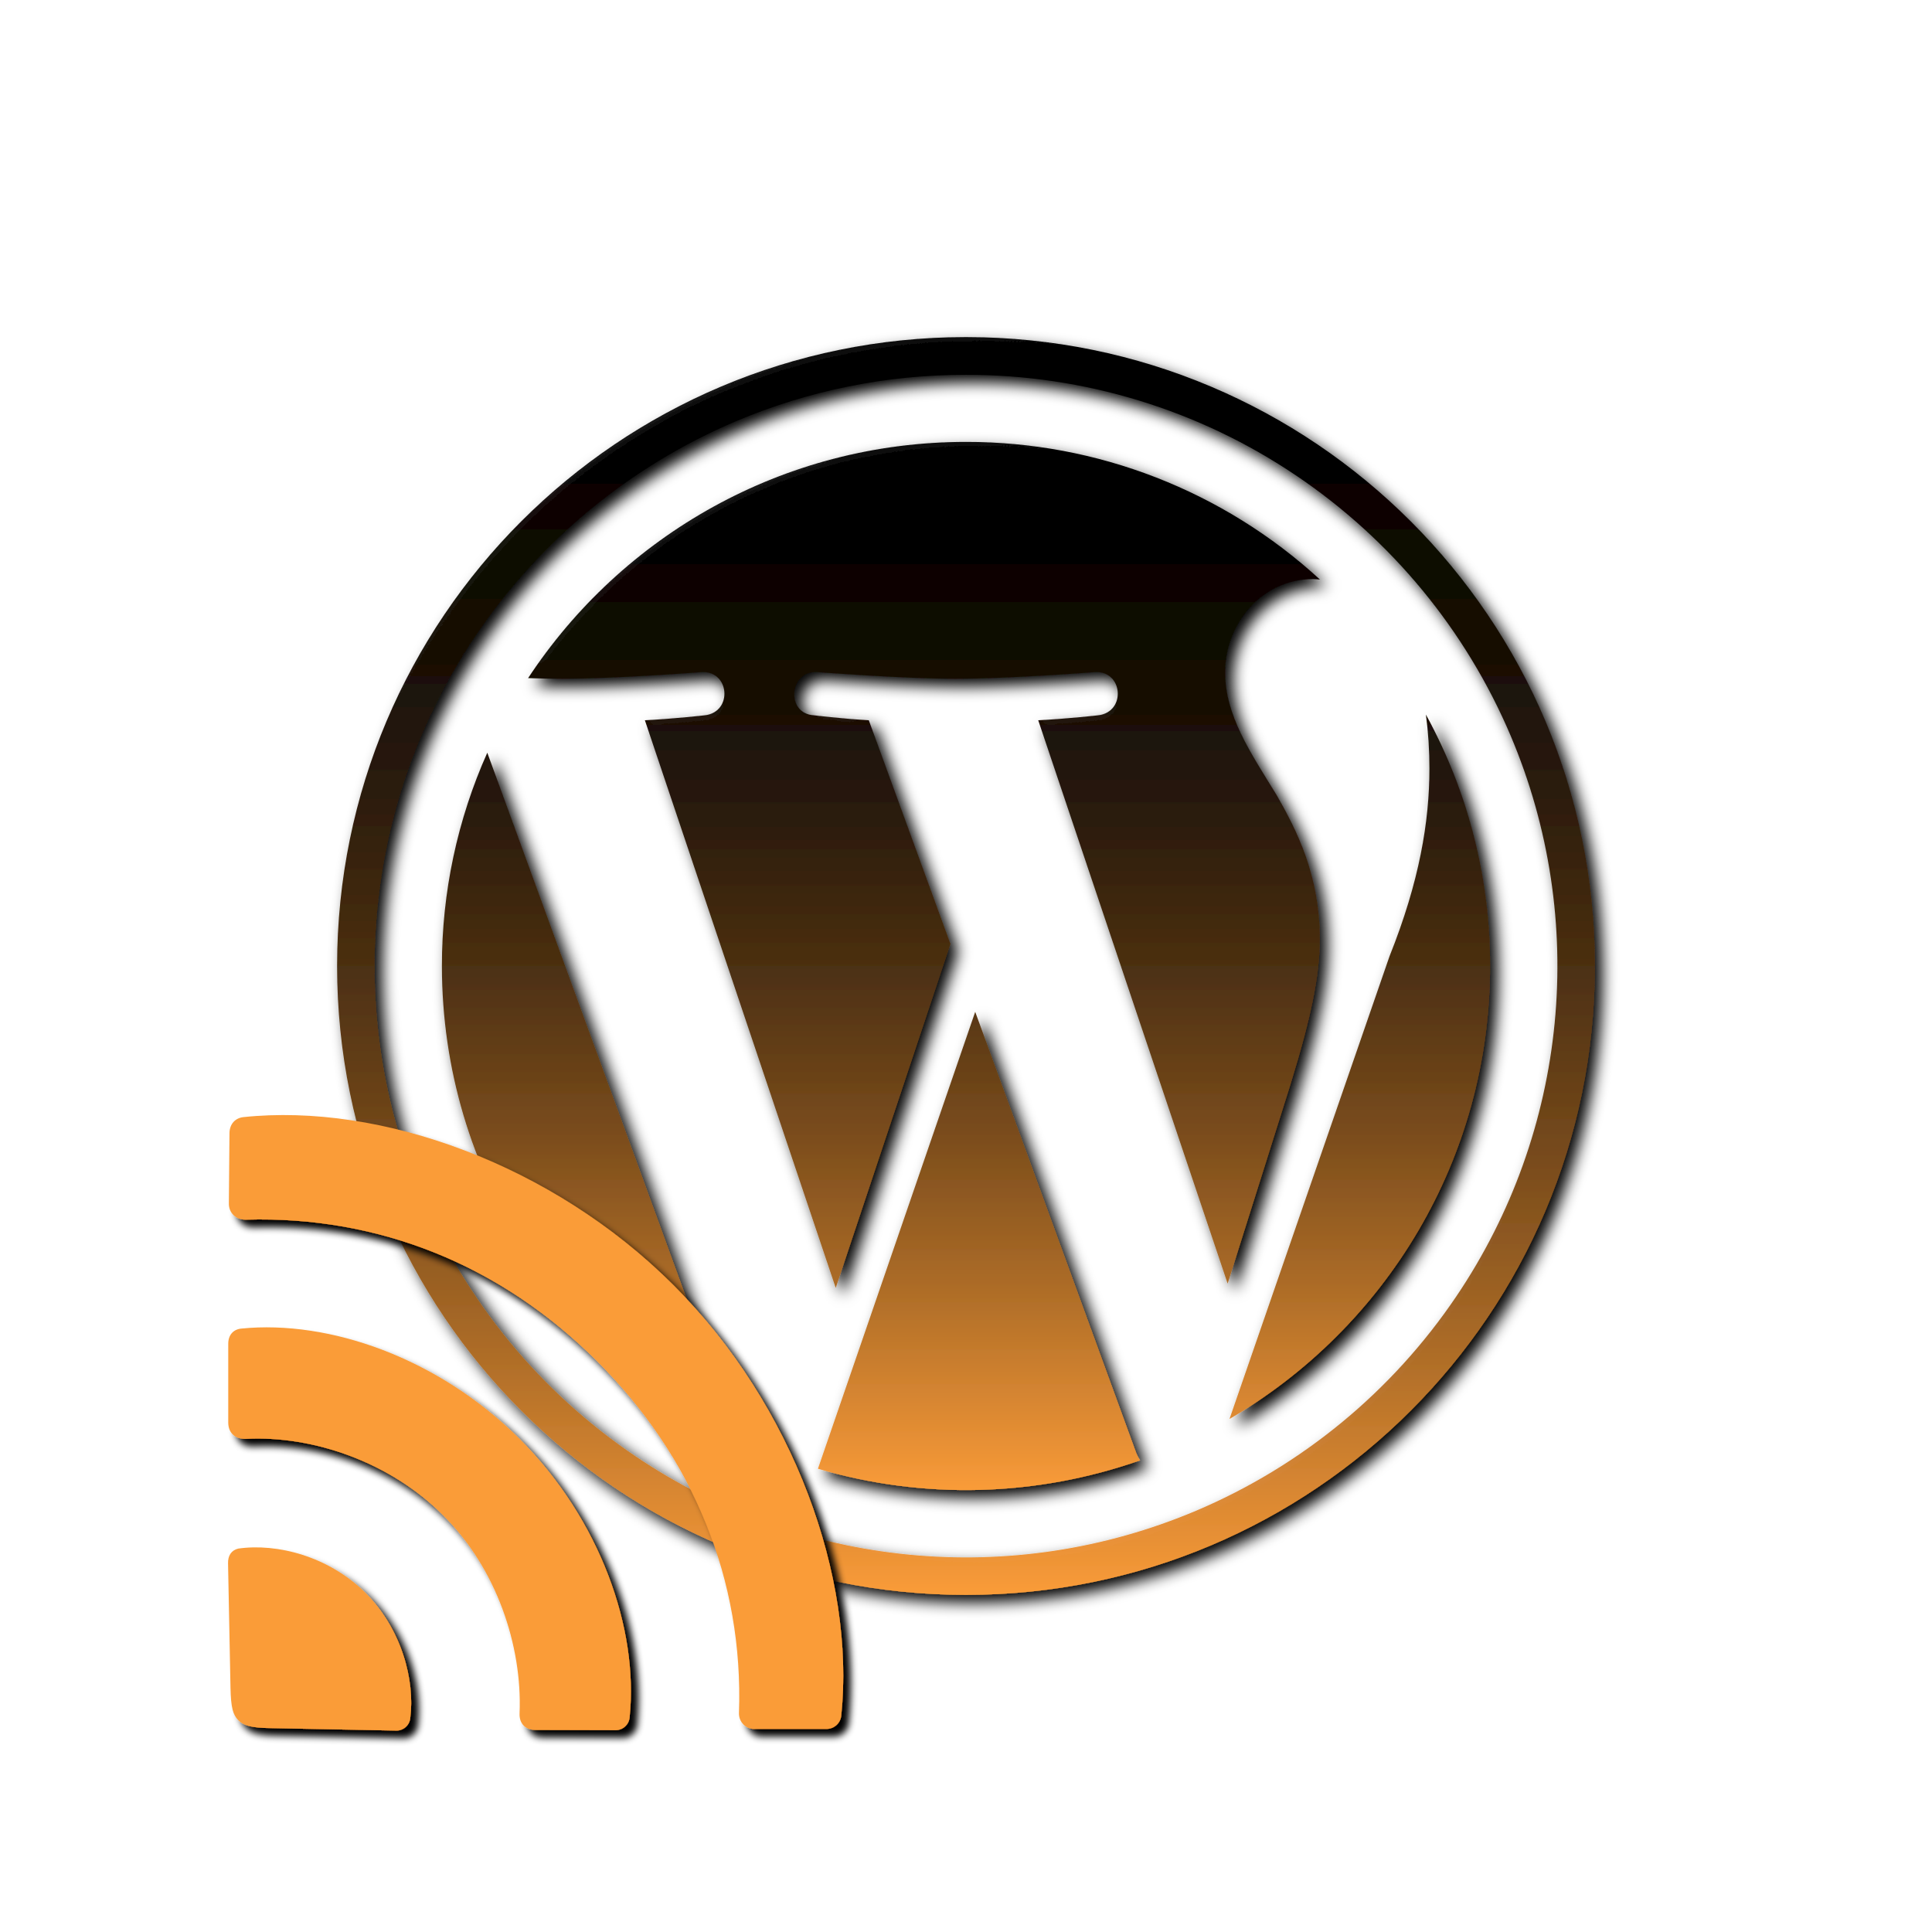
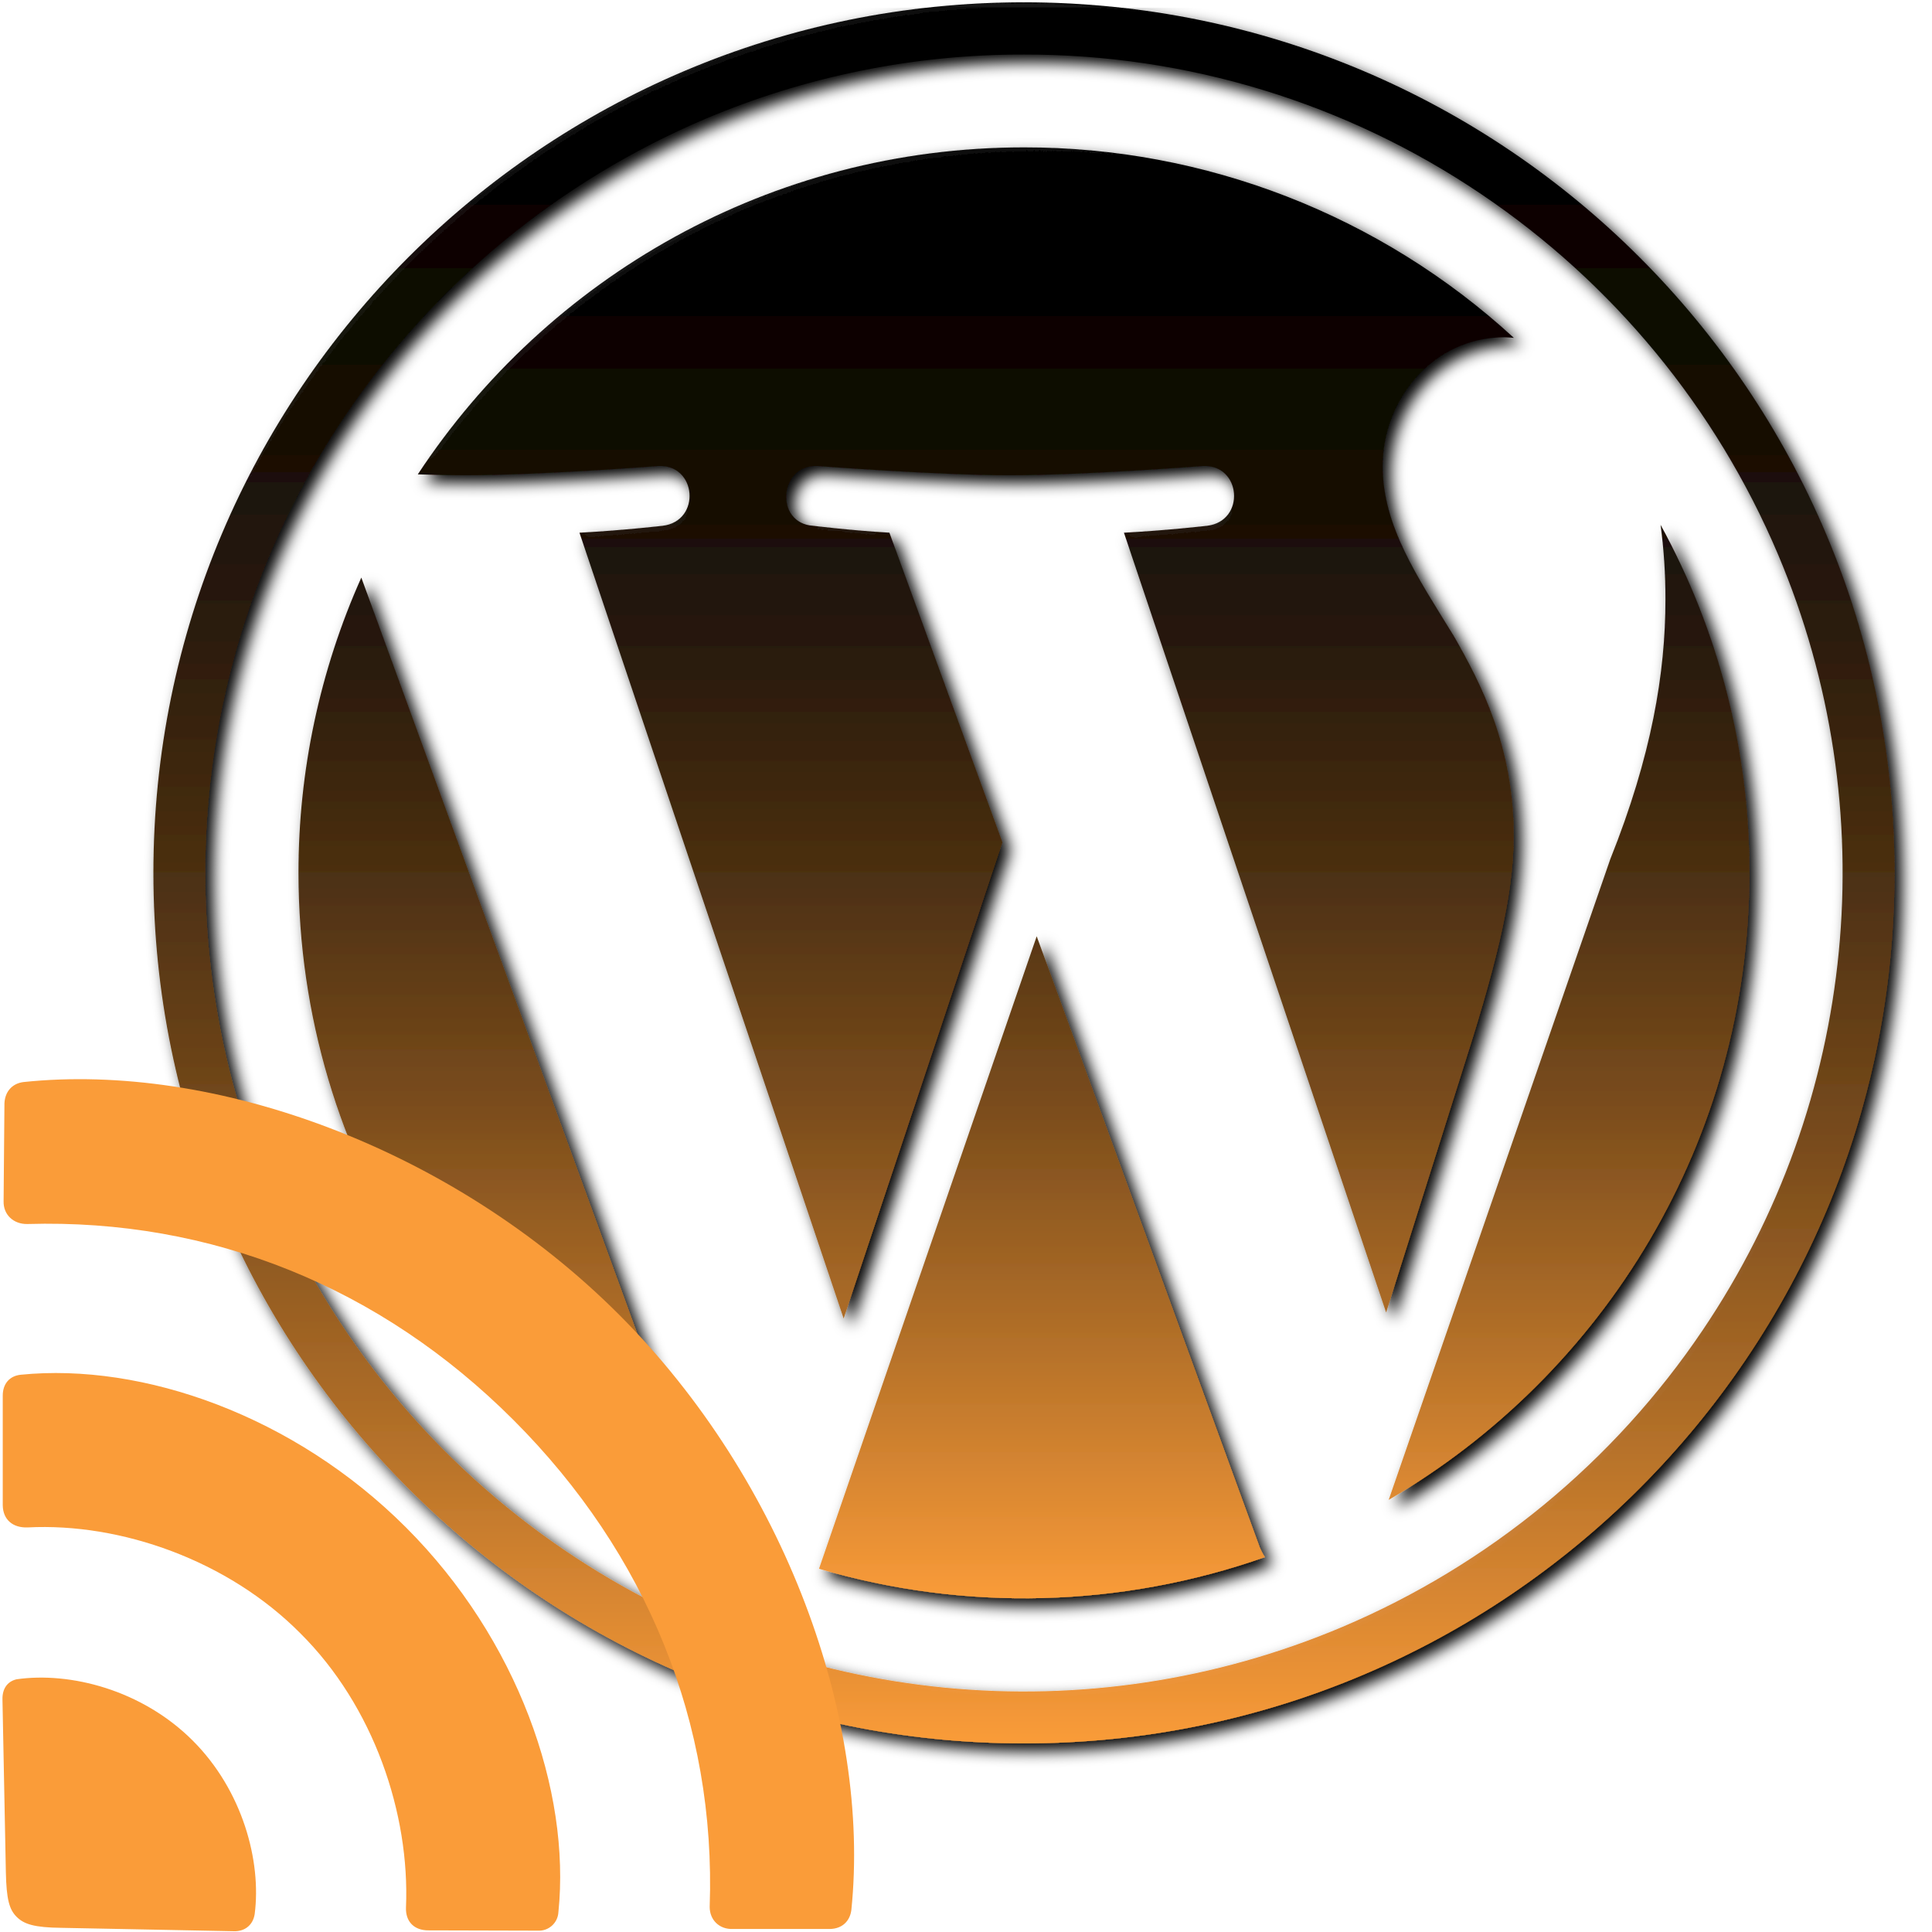
- <svg xmlns="http://www.w3.org/2000/svg" xmlns:xlink="http://www.w3.org/1999/xlink" id="Logo" viewBox="0 0 1024 1024">
+ <svg xmlns="http://www.w3.org/2000/svg" xmlns:xlink="http://www.w3.org/1999/xlink" id="icon" viewBox="0 0 1024 1024">
  <defs>
-     <style>.cls-1{fill:url(#linear-gradient);}.cls-1,.cls-2{filter:url(#AI_BevelShadow_1);}.cls-2{fill:url(#linear-gradient-2);}.cls-3{filter:url(#AI_Shadow_1);}.cls-4{fill:#fa9c39;}</style>
-     <linearGradient id="linear-gradient" x1="512" y1="845.333" x2="512" y2="178.667" gradientUnits="userSpaceOnUse">
+     <style>.cls-1{fill:url(#linear-gradient);}.cls-1,.cls-2{filter:url(#AI_BevelShadow_1);}.cls-2{fill:url(#linear-gradient-2);}.cls-3{fill:#fa9c39;}</style>
+     <linearGradient id="linear-gradient" x1="542.72" y1="924.04" x2="542.72" y2="1.218" gradientUnits="userSpaceOnUse">
      <stop offset="0" stop-color="#fa9c39" />
      <stop offset="0.028" stop-color="#ee9436" />
      <stop offset="0.185" stop-color="#b06e28" />
      <stop offset="0.341" stop-color="#7a4c1c" />
      <stop offset="0.491" stop-color="#4e3112" />
      <stop offset="0.635" stop-color="#2c1c0a" />
      <stop offset="0.771" stop-color="#140c05" />
      <stop offset="0.896" stop-color="#050301" />
      <stop offset="1" />
    </linearGradient>
    <filter id="AI_BevelShadow_1" x="-20%" y="-20%" width="140%" height="140%" name="AI_BevelShadow_1">
      <feGaussianBlur result="blur" stdDeviation="4" in="SourceAlpha" />
      <feOffset result="offsetBlur" dx="4" dy="4" in="blur" />
-       <feSpecularLighting result="specOut" surfaceScale="5" specularExponent="10" in="blur">
+       <feSpecularLighting result="specOut" specularExponent="10" surfaceScale="5" in="blur">
        <fePointLight x="-5000" y="-10000" z="-20000" />
      </feSpecularLighting>
      <feComposite result="specOut" operator="in" in="specOut" in2="SourceAlpha" />
-       <feComposite result="litPaint" operator="arithmetic" k2="1" k3="1" in="SourceGraphic" in2="specOut" />
+       <feComposite result="litPaint" k2="1" k3="1" operator="arithmetic" in="SourceGraphic" in2="specOut" />
      <feMerge>
        <feMergeNode in="offsetBlur" />
        <feMergeNode in="litPaint" />
      </feMerge>
    </filter>
-     <linearGradient id="linear-gradient-2" x1="512" y1="789.778" x2="512" y2="234.222" xlink:href="#linear-gradient" />
-     <filter id="AI_Shadow_1" name="AI_Shadow_1">
-       <feGaussianBlur result="blur" stdDeviation="2" in="SourceAlpha" />
-       <feOffset result="offsetBlurredAlpha" dx="4" dy="4" in="blur" />
-       <feMerge>
-         <feMergeNode in="offsetBlurredAlpha" />
-         <feMergeNode in="SourceGraphic" />
-       </feMerge>
-     </filter>
+     <linearGradient id="linear-gradient-2" x1="542.72" y1="847.138" x2="542.72" y2="78.12" xlink:href="#linear-gradient" />
  </defs>
  <g id="W_Mark" data-name="W Mark">
-     <path class="cls-1" d="M512,198.667a311.776,311.776,0,0,1,175.174,53.501A314.305,314.305,0,0,1,800.718,390.043a312.895,312.895,0,0,1-28.886,297.131A314.307,314.307,0,0,1,633.957,800.718a312.895,312.895,0,0,1-297.131-28.885A314.305,314.305,0,0,1,223.282,633.957a312.895,312.895,0,0,1,28.885-297.131A314.307,314.307,0,0,1,390.043,223.282,311.353,311.353,0,0,1,512,198.667m0-20C327.905,178.667,178.667,327.905,178.667,512S327.905,845.333,512,845.333,845.333,696.095,845.333,512,696.095,178.667,512,178.667Z" />
-     <path class="cls-2" d="M234.222,511.99c0,109.945,63.89,204.968,156.56,249.988L258.275,398.945A276.697,276.697,0,0,0,234.222,511.99ZM699.523,497.98c0-34.34-12.335-58.108-22.899-76.605-14.082-22.892-27.286-42.259-27.286-65.15,0-25.53,19.36-49.298,46.647-49.298,1.233,0,2.4.148,3.597.225A276.74,276.74,0,0,0,512,234.222c-97.05,0-182.422,49.795-232.092,125.197,6.522.206,12.667.337,17.878.337,29.048,0,74.034-3.531,74.034-3.531,14.966-.877,16.736,21.122,1.776,22.891,0,0-15.053,1.763-31.789,2.639l101.15,300.883,60.797-182.31L460.481,381.756c-14.966-.877-29.135-2.639-29.135-2.639-14.974-.884-13.219-23.768,1.762-22.891,0,0,45.863,3.531,73.157,3.531,29.048,0,74.042-3.531,74.042-3.531,14.974-.877,16.736,21.122,1.77,22.891,0,0-15.068,1.763-31.79,2.639l100.386,298.592,28.656-90.802C692.06,549.864,699.523,521.749,699.523,497.98ZM516.88,536.287l-83.356,242.172a277.894,277.894,0,0,0,170.725-4.43,25.333,25.333,0,0,1-1.994-3.828Zm238.879-157.554a213.362,213.362,0,0,1,1.867,28.561c0,28.177-5.279,59.863-21.13,99.489L651.658,752.081c82.583-48.146,138.12-137.615,138.12-240.091A276.456,276.456,0,0,0,755.759,378.732Z" />
+     <path class="cls-1" d="M542.719,28.902A431.573,431.573,0,0,1,785.201,102.96,435.071,435.071,0,0,1,942.373,293.811,433.12,433.12,0,0,1,902.389,705.11,435.071,435.071,0,0,1,711.537,862.282a433.12,433.12,0,0,1-411.299-39.984A435.071,435.071,0,0,1,143.066,631.446,433.12,433.12,0,0,1,183.05,220.147,435.074,435.074,0,0,1,373.902,62.975a430.987,430.987,0,0,1,168.817-34.073m0-27.685c-254.83,0-461.411,206.581-461.411,461.411S287.889,924.04,542.719,924.04s461.411-206.581,461.411-461.411S797.55,1.218,542.719,1.218Z" />
+     <path class="cls-2" d="M158.21,462.614c0,152.19,88.439,283.723,216.716,346.042L191.505,306.134A383.014,383.014,0,0,0,158.21,462.614ZM802.295,443.222c0-47.535-17.074-80.435-31.698-106.039-19.493-31.688-37.77-58.496-37.77-90.183,0-35.339,26.799-68.241,64.57-68.241,1.706,0,3.322.206,4.979.311A383.074,383.074,0,0,0,542.72,78.12c-134.339,0-252.514,68.928-321.269,173.302,9.028.286,17.535.467,24.747.467,40.209,0,102.481-4.888,102.481-4.888,20.717-1.214,23.166,29.238,2.458,31.686,0,0-20.837,2.44-44.003,3.654L447.149,698.833l84.158-252.359L471.405,282.341c-20.717-1.214-40.33-3.654-40.33-3.654-20.727-1.224-18.298-32.9,2.439-31.686,0,0,63.485,4.888,101.266,4.888,40.209,0,102.491-4.888,102.491-4.888,20.727-1.214,23.166,29.238,2.449,31.686,0,0-20.858,2.44-44.004,3.654l138.957,413.321,39.667-125.691C791.964,515.041,802.295,476.123,802.295,443.222Zm-252.82,53.025L434.091,831.471a384.673,384.673,0,0,0,236.324-6.133,35.069,35.069,0,0,1-2.76-5.299Zm330.664-218.092a295.358,295.358,0,0,1,2.585,39.536c0,39.003-7.308,82.865-29.249,137.716L736.039,794.957c114.314-66.645,191.19-190.491,191.19-332.342A382.678,382.678,0,0,0,880.139,278.155Z" />
  </g>
-   <g id="Regular-L" class="cls-3">
-     <path id="Wifi" class="cls-4" d="M121.305,637.797c-.108,5.089,3.79,8.77,9.095,8.662,70.486-2.057,135.233,24.145,186.122,75.034,51.104,51.104,77.633,116.178,75.142,186.447a8.188,8.188,0,0,0,8.878,8.445l37.248.001a7.891,7.891,0,0,0,8.12-7.255c7.471-72.868-25.011-164.034-89.001-228.024S201.752,584.418,128.884,592.105c-4.223.541-7.038,3.573-7.254,8.12ZM120.98,754.191c.108,5.522,3.898,8.662,9.528,8.445,35.622-1.841,76.658,12.559,104.376,40.494,28.151,27.934,42.009,69.078,40.495,105.025-.216,5.414,3.141,8.771,8.553,8.77l41.903.109a7.49,7.49,0,0,0,7.903-7.038c4.764-46.558-15.483-104.484-58.359-147.36S174.576,699.513,127.91,704.168c-4.331.433-6.93,3.465-6.93,8.012Zm5.305,157.538c2.815,2.815,6.713,4.114,17.215,4.223l66.047,1.299a7.402,7.402,0,0,0,7.904-6.605c2.599-20.139-4.548-47.207-23.712-66.372-19.489-19.489-46.99-26.419-67.454-23.495-3.681.866-5.522,3.79-5.414,7.796l1.299,66.047C122.388,905.016,123.471,908.914,126.286,911.729Z" />
-   </g>
+   <path id="RSS" class="cls-3" d="M1.907,636.761c-.15,7.044,5.246,12.14,12.589,11.99,97.569-2.848,187.195,33.422,257.636,103.864,70.74,70.74,107.462,160.818,104.014,258.086,0,6.894,5.095,11.99,12.289,11.69l51.559.002c6.443-.151,10.49-4.198,11.24-10.043C461.576,911.484,416.613,785.288,328.036,696.711S113.264,562.872,12.398,573.513c-5.845.749-9.742,4.946-10.042,11.241Zm-.45,161.117c.15,7.644,5.396,11.99,13.189,11.69,49.309-2.548,106.112,17.385,144.48,56.053C198.094,904.289,217.277,961.241,215.18,1011c-.3,7.494,4.348,12.142,11.839,12.139l58.003.151a10.368,10.368,0,0,0,10.94-9.743c6.594-64.447-21.433-144.631-80.782-203.98S75.646,722.19,11.049,728.635c-5.995.6-9.592,4.796-9.592,11.09Zm7.344,218.069c3.897,3.897,9.293,5.695,23.83,5.845l91.424,1.798c5.546.151,10.041-3.147,10.941-9.142,3.597-27.877-6.295-65.346-32.823-91.874-26.977-26.977-65.046-36.57-93.372-32.523-5.096,1.199-7.644,5.246-7.494,10.791l1.799,91.424C3.405,1006.654,4.904,1012.05,8.801,1015.947Z" />
</svg>
